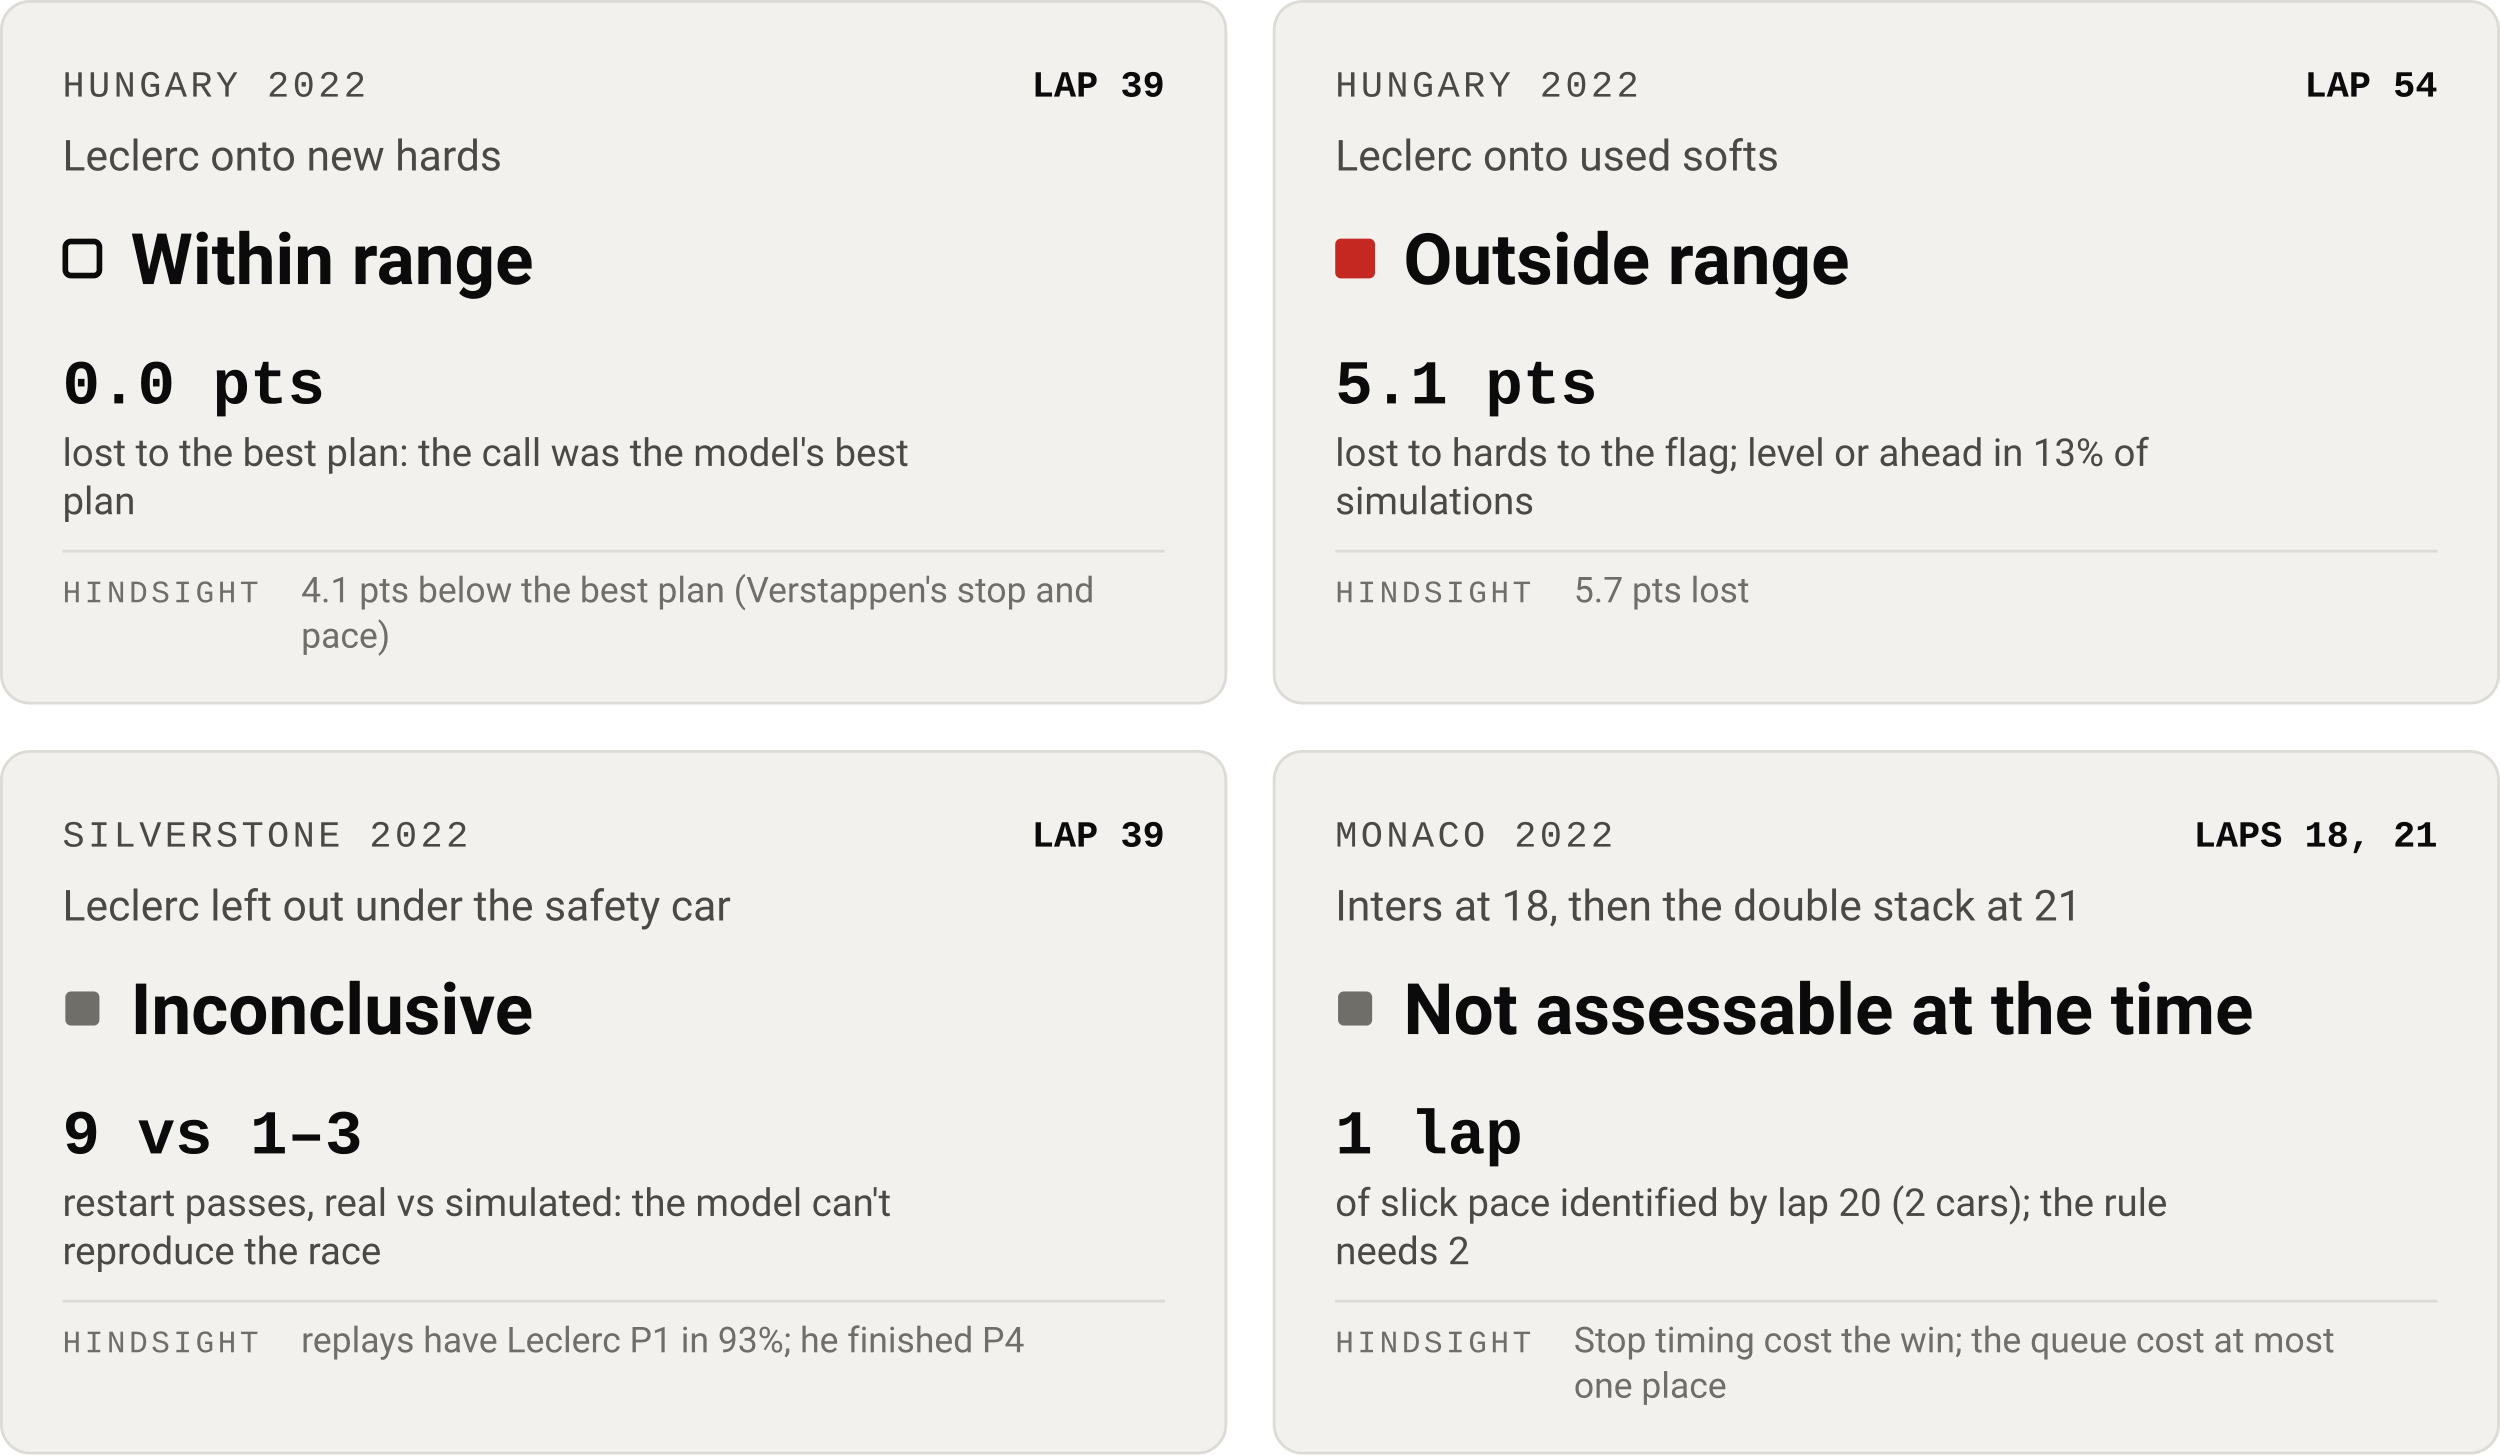
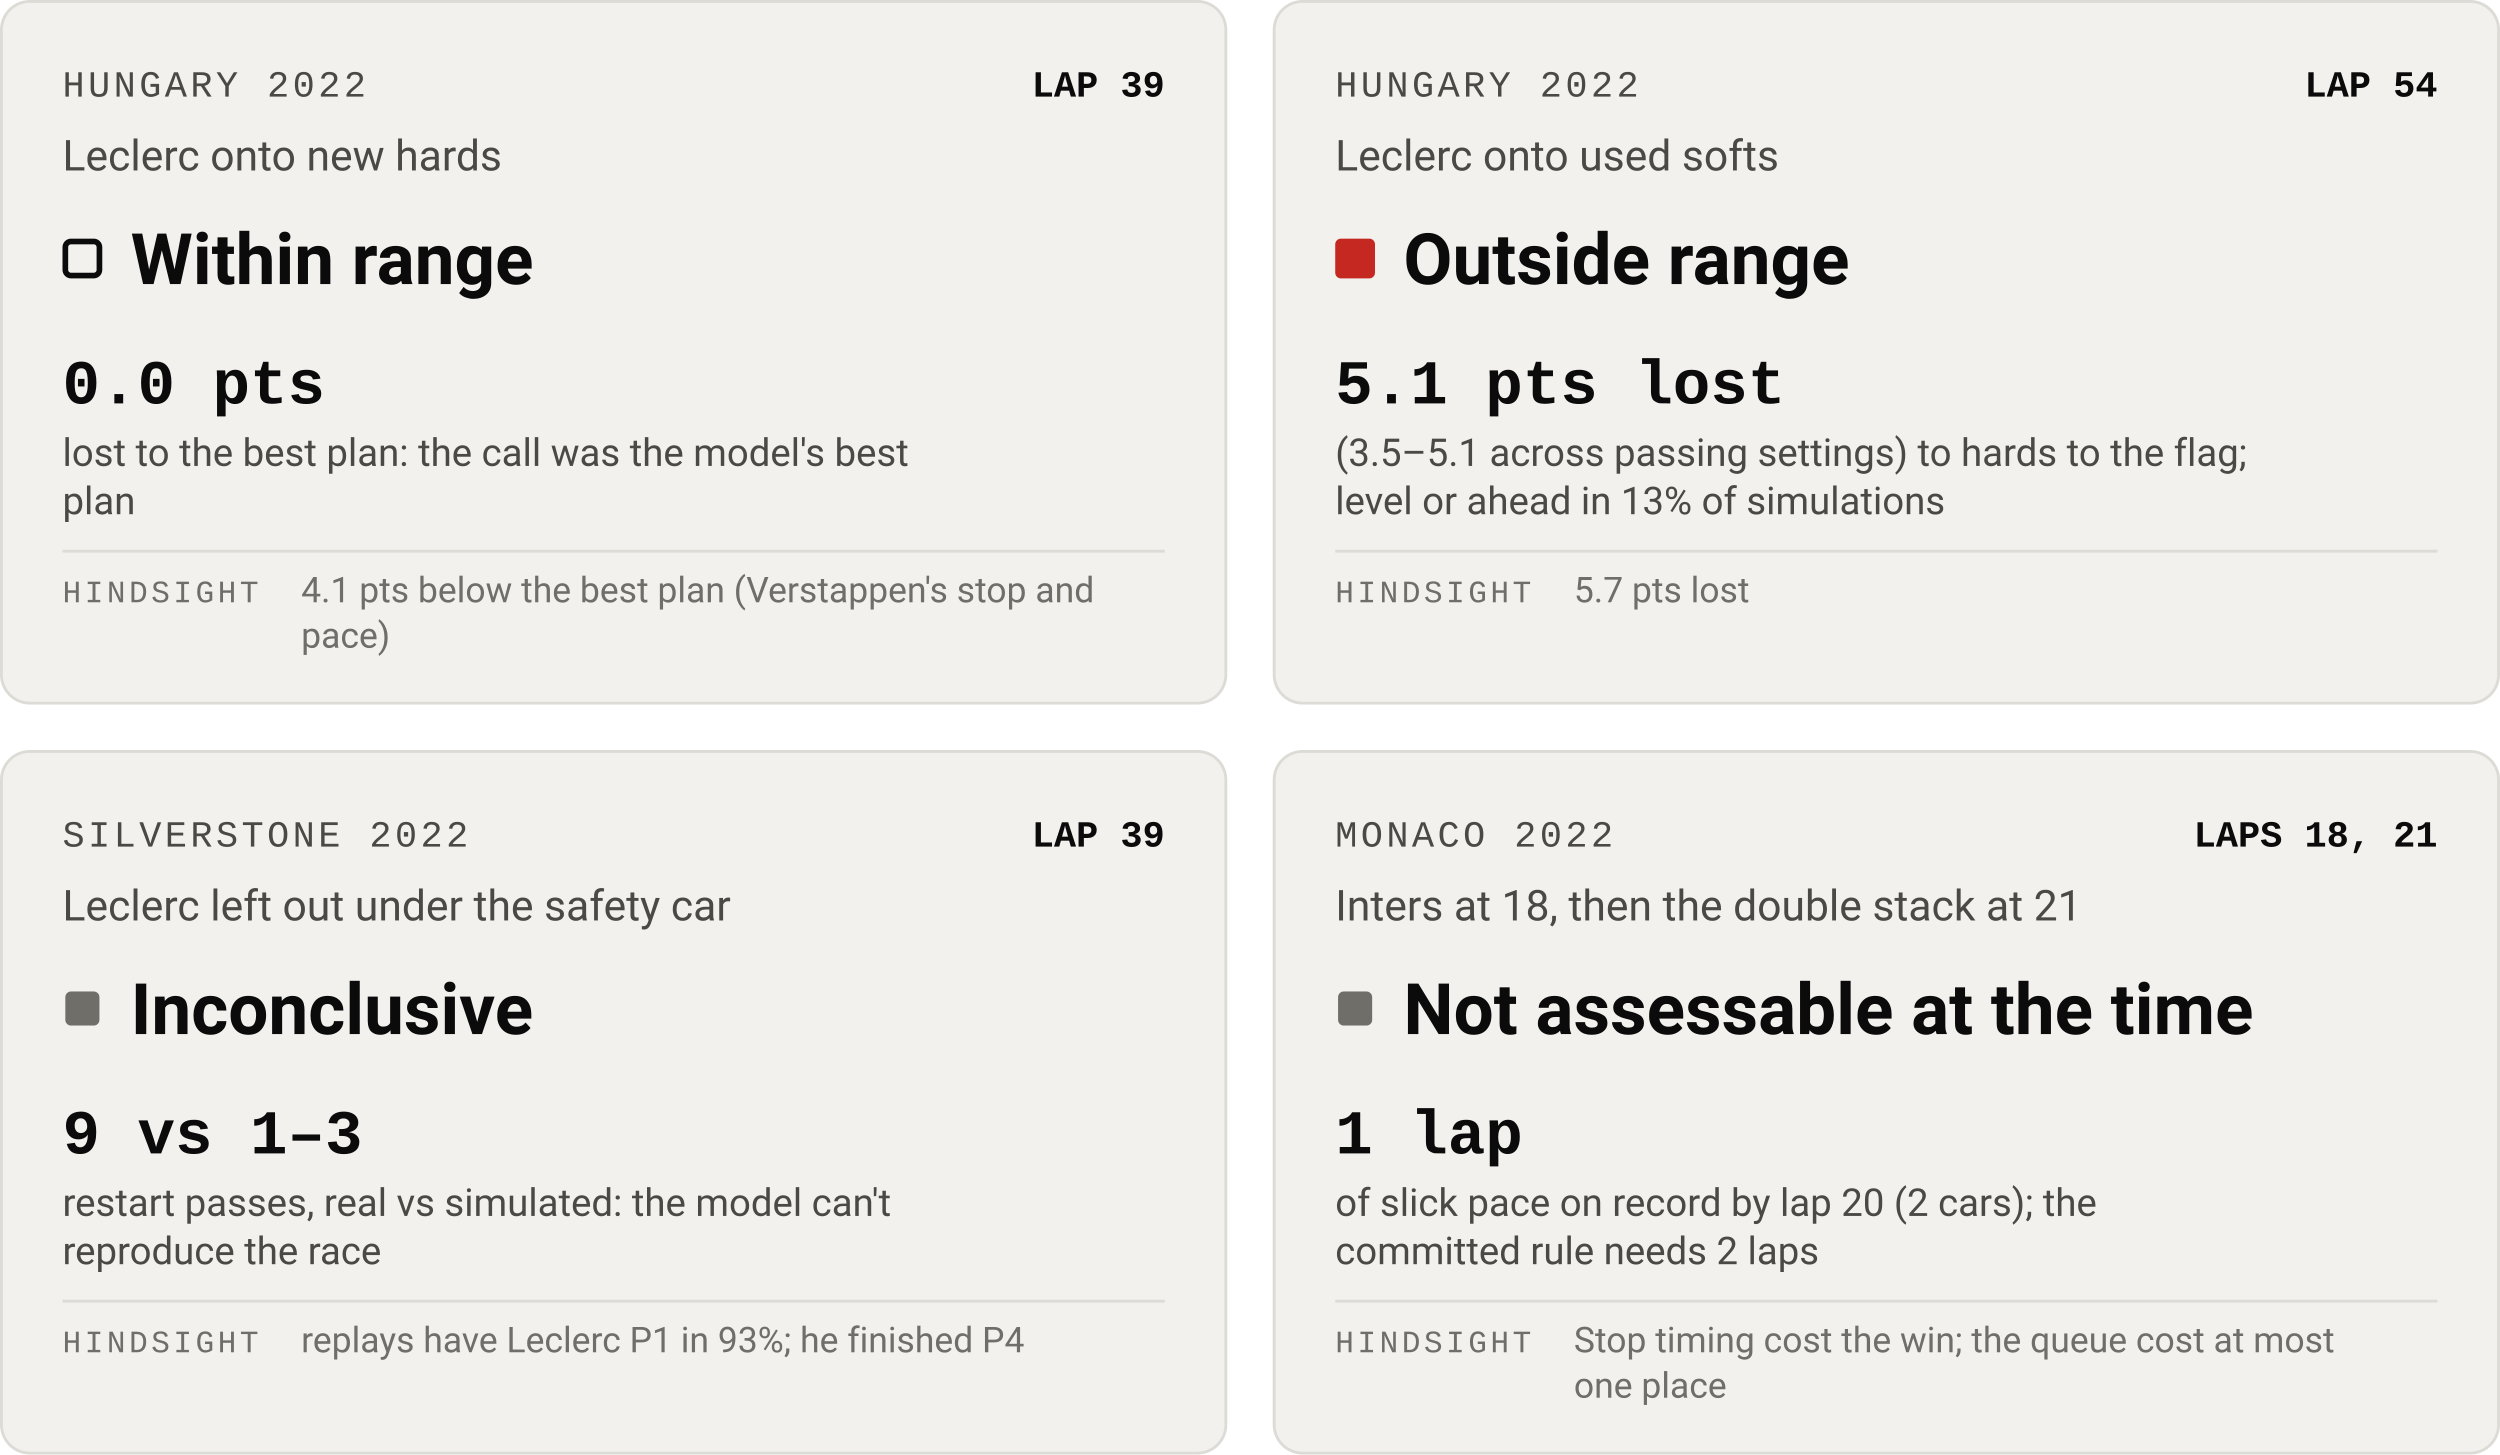
<svg xmlns="http://www.w3.org/2000/svg" width="880" height="512" viewBox="0 0 880 512" role="img" aria-labelledby="t d">
  <rect x="0.5" y="0.5" width="431" height="247" rx="10" fill="#f2f1ee" stroke="#dcdbd5" />
  <text x="22.0" y="34.0" font-family="ui-monospace, SFMono-Regular, Menlo, Consolas, 'Liberation Mono', monospace" font-size="13" font-weight="400" fill="#4a4946" text-anchor="start" letter-spacing="1.2">HUNGARY 2022</text>
  <text x="410.0" y="34.0" font-family="ui-monospace, SFMono-Regular, Menlo, Consolas, 'Liberation Mono', monospace" font-size="13" font-weight="700" fill="#0b0b0b" text-anchor="end">LAP 39</text>
  <text x="22.0" y="60.0" font-family="system-ui, -apple-system, 'Segoe UI', Roboto, Helvetica, Arial, sans-serif" font-size="15" font-weight="400" fill="#4a4946" text-anchor="start">Leclerc onto new hards</text>
  <rect x="23" y="85" width="12" height="12" rx="2" fill="none" stroke="#0b0b0b" stroke-width="2" />
  <text x="46.0" y="100.0" font-family="system-ui, -apple-system, 'Segoe UI', Roboto, Helvetica, Arial, sans-serif" font-size="25" font-weight="700" fill="#0b0b0b" text-anchor="start">Within range</text>
  <text x="22.0" y="142.0" font-family="ui-monospace, SFMono-Regular, Menlo, Consolas, 'Liberation Mono', monospace" font-size="22" font-weight="700" fill="#0b0b0b" text-anchor="start">0.0 pts</text>
  <text x="22.0" y="164.0" font-family="system-ui, -apple-system, 'Segoe UI', Roboto, Helvetica, Arial, sans-serif" font-size="13.5" font-weight="400" fill="#4a4946" text-anchor="start">lost to the best plan: the call was the model's best</text>
  <text x="22.0" y="181.0" font-family="system-ui, -apple-system, 'Segoe UI', Roboto, Helvetica, Arial, sans-serif" font-size="13.5" font-weight="400" fill="#4a4946" text-anchor="start">plan</text>
  <line x1="22" x2="410" y1="194" y2="194" stroke="#dcdbd5" />
  <text x="22.0" y="212.0" font-family="ui-monospace, SFMono-Regular, Menlo, Consolas, 'Liberation Mono', monospace" font-size="11" font-weight="400" fill="#6f6e69" text-anchor="start" letter-spacing="1.2">HINDSIGHT</text>
  <text x="106.0" y="212.0" font-family="system-ui, -apple-system, 'Segoe UI', Roboto, Helvetica, Arial, sans-serif" font-size="12.5" font-weight="400" fill="#6f6e69" text-anchor="start">4.1 pts below the best plan (Verstappen's stop and</text>
  <text x="106.0" y="228.0" font-family="system-ui, -apple-system, 'Segoe UI', Roboto, Helvetica, Arial, sans-serif" font-size="12.5" font-weight="400" fill="#6f6e69" text-anchor="start">pace)</text>
  <rect x="448.5" y="0.5" width="431" height="247" rx="10" fill="#f2f1ee" stroke="#dcdbd5" />
  <text x="470.0" y="34.0" font-family="ui-monospace, SFMono-Regular, Menlo, Consolas, 'Liberation Mono', monospace" font-size="13" font-weight="400" fill="#4a4946" text-anchor="start" letter-spacing="1.2">HUNGARY 2022</text>
  <text x="858.0" y="34.0" font-family="ui-monospace, SFMono-Regular, Menlo, Consolas, 'Liberation Mono', monospace" font-size="13" font-weight="700" fill="#0b0b0b" text-anchor="end">LAP 54</text>
  <text x="470.0" y="60.0" font-family="system-ui, -apple-system, 'Segoe UI', Roboto, Helvetica, Arial, sans-serif" font-size="15" font-weight="400" fill="#4a4946" text-anchor="start">Leclerc onto used softs</text>
  <rect x="470" y="84" width="14" height="14" rx="2" fill="#c42820" />
  <text x="494.0" y="100.0" font-family="system-ui, -apple-system, 'Segoe UI', Roboto, Helvetica, Arial, sans-serif" font-size="25" font-weight="700" fill="#0b0b0b" text-anchor="start">Outside range</text>
-   <text x="470.0" y="142.0" font-family="ui-monospace, SFMono-Regular, Menlo, Consolas, 'Liberation Mono', monospace" font-size="22" font-weight="700" fill="#0b0b0b" text-anchor="start">5.1 pts</text>
-   <text x="470.0" y="164.0" font-family="system-ui, -apple-system, 'Segoe UI', Roboto, Helvetica, Arial, sans-serif" font-size="13.5" font-weight="400" fill="#4a4946" text-anchor="start">lost to hards to the flag; level or ahead in 13% of</text>
-   <text x="470.0" y="181.0" font-family="system-ui, -apple-system, 'Segoe UI', Roboto, Helvetica, Arial, sans-serif" font-size="13.5" font-weight="400" fill="#4a4946" text-anchor="start">simulations</text>
+   <text x="470.0" y="142.0" font-family="ui-monospace, SFMono-Regular, Menlo, Consolas, 'Liberation Mono', monospace" font-size="22" font-weight="700" fill="#0b0b0b" text-anchor="start">5.1 pts lost</text>
+   <text x="470.0" y="164.0" font-family="system-ui, -apple-system, 'Segoe UI', Roboto, Helvetica, Arial, sans-serif" font-size="13.5" font-weight="400" fill="#4a4946" text-anchor="start">(3.5–5.1 across passing settings) to hards to the flag;</text>
+   <text x="470.0" y="181.0" font-family="system-ui, -apple-system, 'Segoe UI', Roboto, Helvetica, Arial, sans-serif" font-size="13.5" font-weight="400" fill="#4a4946" text-anchor="start">level or ahead in 13% of simulations</text>
  <line x1="470" x2="858" y1="194" y2="194" stroke="#dcdbd5" />
  <text x="470.0" y="212.0" font-family="ui-monospace, SFMono-Regular, Menlo, Consolas, 'Liberation Mono', monospace" font-size="11" font-weight="400" fill="#6f6e69" text-anchor="start" letter-spacing="1.2">HINDSIGHT</text>
  <text x="554.0" y="212.0" font-family="system-ui, -apple-system, 'Segoe UI', Roboto, Helvetica, Arial, sans-serif" font-size="12.5" font-weight="400" fill="#6f6e69" text-anchor="start">5.7 pts lost</text>
  <rect x="0.5" y="264.5" width="431" height="247" rx="10" fill="#f2f1ee" stroke="#dcdbd5" />
  <text x="22.0" y="298.0" font-family="ui-monospace, SFMono-Regular, Menlo, Consolas, 'Liberation Mono', monospace" font-size="13" font-weight="400" fill="#4a4946" text-anchor="start" letter-spacing="1.2">SILVERSTONE 2022</text>
  <text x="410.0" y="298.0" font-family="ui-monospace, SFMono-Regular, Menlo, Consolas, 'Liberation Mono', monospace" font-size="13" font-weight="700" fill="#0b0b0b" text-anchor="end">LAP 39</text>
  <text x="22.0" y="324.0" font-family="system-ui, -apple-system, 'Segoe UI', Roboto, Helvetica, Arial, sans-serif" font-size="15" font-weight="400" fill="#4a4946" text-anchor="start">Leclerc left out under the safety car</text>
  <rect x="23" y="349" width="12" height="12" rx="2" fill="#6f6e69" />
  <text x="46.0" y="364.0" font-family="system-ui, -apple-system, 'Segoe UI', Roboto, Helvetica, Arial, sans-serif" font-size="25" font-weight="700" fill="#0b0b0b" text-anchor="start">Inconclusive</text>
  <text x="22.0" y="406.0" font-family="ui-monospace, SFMono-Regular, Menlo, Consolas, 'Liberation Mono', monospace" font-size="22" font-weight="700" fill="#0b0b0b" text-anchor="start">9 vs 1–3</text>
  <text x="22.0" y="428.0" font-family="system-ui, -apple-system, 'Segoe UI', Roboto, Helvetica, Arial, sans-serif" font-size="13.5" font-weight="400" fill="#4a4946" text-anchor="start">restart passes, real vs simulated: the model can't</text>
  <text x="22.0" y="445.0" font-family="system-ui, -apple-system, 'Segoe UI', Roboto, Helvetica, Arial, sans-serif" font-size="13.5" font-weight="400" fill="#4a4946" text-anchor="start">reproduce the race</text>
  <line x1="22" x2="410" y1="458" y2="458" stroke="#dcdbd5" />
  <text x="22.0" y="476.0" font-family="ui-monospace, SFMono-Regular, Menlo, Consolas, 'Liberation Mono', monospace" font-size="11" font-weight="400" fill="#6f6e69" text-anchor="start" letter-spacing="1.2">HINDSIGHT</text>
  <text x="106.0" y="476.0" font-family="system-ui, -apple-system, 'Segoe UI', Roboto, Helvetica, Arial, sans-serif" font-size="12.5" font-weight="400" fill="#6f6e69" text-anchor="start">replays have Leclerc P1 in 93%; he finished P4</text>
  <rect x="448.5" y="264.5" width="431" height="247" rx="10" fill="#f2f1ee" stroke="#dcdbd5" />
  <text x="470.0" y="298.0" font-family="ui-monospace, SFMono-Regular, Menlo, Consolas, 'Liberation Mono', monospace" font-size="13" font-weight="400" fill="#4a4946" text-anchor="start" letter-spacing="1.2">MONACO 2022</text>
  <text x="858.0" y="298.0" font-family="ui-monospace, SFMono-Regular, Menlo, Consolas, 'Liberation Mono', monospace" font-size="13" font-weight="700" fill="#0b0b0b" text-anchor="end">LAPS 18, 21</text>
  <text x="470.0" y="324.0" font-family="system-ui, -apple-system, 'Segoe UI', Roboto, Helvetica, Arial, sans-serif" font-size="15" font-weight="400" fill="#4a4946" text-anchor="start">Inters at 18, then the double stack at 21</text>
  <rect x="471" y="349" width="12" height="12" rx="2" fill="#6f6e69" />
  <text x="494.0" y="364.0" font-family="system-ui, -apple-system, 'Segoe UI', Roboto, Helvetica, Arial, sans-serif" font-size="25" font-weight="700" fill="#0b0b0b" text-anchor="start">Not assessable at the time</text>
  <text x="470.0" y="406.0" font-family="ui-monospace, SFMono-Regular, Menlo, Consolas, 'Liberation Mono', monospace" font-size="22" font-weight="700" fill="#0b0b0b" text-anchor="start">1 lap</text>
-   <text x="470.0" y="428.0" font-family="system-ui, -apple-system, 'Segoe UI', Roboto, Helvetica, Arial, sans-serif" font-size="13.5" font-weight="400" fill="#4a4946" text-anchor="start">of slick pace identified by lap 20 (2 cars); the rule</text>
-   <text x="470.0" y="445.0" font-family="system-ui, -apple-system, 'Segoe UI', Roboto, Helvetica, Arial, sans-serif" font-size="13.5" font-weight="400" fill="#4a4946" text-anchor="start">needs 2</text>
+   <text x="470.0" y="428.0" font-family="system-ui, -apple-system, 'Segoe UI', Roboto, Helvetica, Arial, sans-serif" font-size="13.5" font-weight="400" fill="#4a4946" text-anchor="start">of slick pace on record by lap 20 (2 cars); the</text>
+   <text x="470.0" y="445.0" font-family="system-ui, -apple-system, 'Segoe UI', Roboto, Helvetica, Arial, sans-serif" font-size="13.5" font-weight="400" fill="#4a4946" text-anchor="start">committed rule needs 2 laps</text>
  <line x1="470" x2="858" y1="458" y2="458" stroke="#dcdbd5" />
  <text x="470.0" y="476.0" font-family="ui-monospace, SFMono-Regular, Menlo, Consolas, 'Liberation Mono', monospace" font-size="11" font-weight="400" fill="#6f6e69" text-anchor="start" letter-spacing="1.2">HINDSIGHT</text>
  <text x="554.0" y="476.0" font-family="system-ui, -apple-system, 'Segoe UI', Roboto, Helvetica, Arial, sans-serif" font-size="12.5" font-weight="400" fill="#6f6e69" text-anchor="start">Stop timing cost the win; the queue cost at most</text>
  <text x="554.0" y="492.0" font-family="system-ui, -apple-system, 'Segoe UI', Roboto, Helvetica, Arial, sans-serif" font-size="12.5" font-weight="400" fill="#6f6e69" text-anchor="start">one place</text>
</svg>
